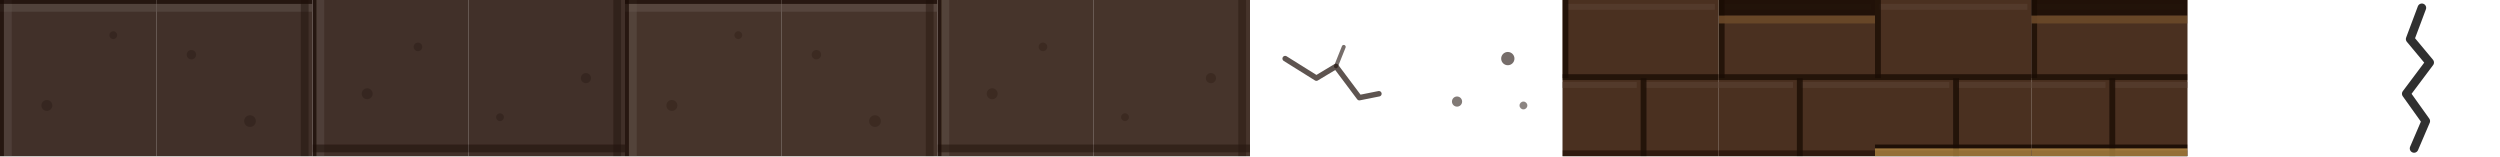
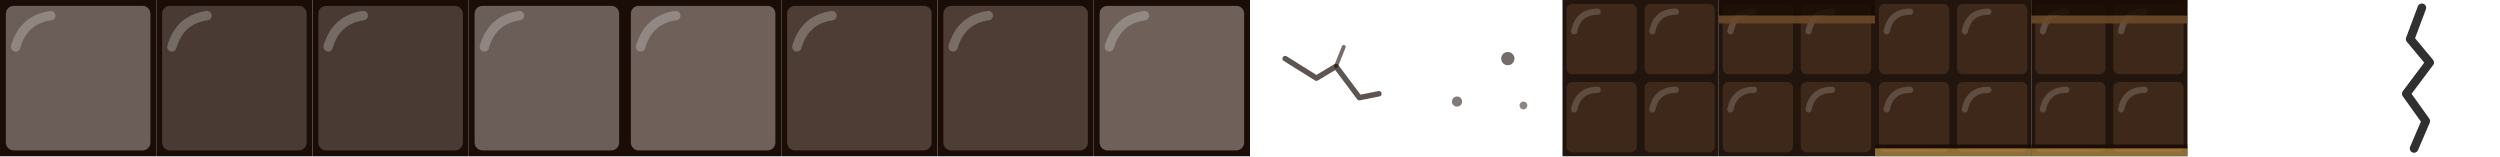
<svg xmlns="http://www.w3.org/2000/svg" viewBox="0 0 640 40" shape-rendering="geometricPrecision">
  <defs>
    <clipPath id="cell">
      <rect x="0" y="0" width="40" height="40" />
    </clipPath>
  </defs>
  <g transform="translate(0,0)" clip-path="url(#cell)">
-     <rect x="0" y="0" width="40" height="40" fill="#413029" />
-     <rect x="0" y="1" width="40" height="2" fill="#5e504a" opacity="0.55" />
-     <rect x="1" y="0" width="2" height="40" fill="#5e504a" opacity="0.45" />
-     <rect x="0" y="0" width="40" height="1" fill="#1a0c06" opacity="0.7" />
-     <rect x="0" y="0" width="1" height="40" fill="#1a0c06" opacity="0.7" />
-     <circle cx="12" cy="27" r="1.4" fill="#22140e" opacity="0.35" />
-     <circle cx="29" cy="9" r="1.0" fill="#22140e" opacity="0.35" />
+     <rect x="0" y="0" width="40" height="40" fill="#1a0c06" />
+     <rect x="1.5" y="1.5" width="37" height="37" rx="2" fill="#6b5e59" />
+     <path d="M4 12 Q6 5 13 4" fill="none" stroke="#ada6a3" stroke-width="2.4" stroke-linecap="round" opacity="0.55" />
  </g>
  <g transform="translate(40,0)" clip-path="url(#cell)">
-     <rect x="0" y="0" width="40" height="40" fill="#413029" />
-     <rect x="0" y="1" width="40" height="2" fill="#5e504a" opacity="0.55" />
-     <rect x="37" y="0" width="2" height="40" fill="#22140e" opacity="0.5" />
-     <rect x="0" y="0" width="40" height="1" fill="#1a0c06" opacity="0.7" />
-     <circle cx="9" cy="14" r="1.2" fill="#22140e" opacity="0.35" />
-     <circle cx="24" cy="31" r="1.5" fill="#22140e" opacity="0.35" />
+     <rect x="0" y="0" width="40" height="40" fill="#1a0c06" />
+     <rect x="1.5" y="1.5" width="37" height="37" rx="2" fill="#493a33" />
+     <path d="M4 12 Q6 5 13 4" fill="none" stroke="#9a928e" stroke-width="2.4" stroke-linecap="round" opacity="0.55" />
  </g>
  <g transform="translate(80,0)" clip-path="url(#cell)">
-     <rect x="0" y="0" width="40" height="40" fill="#413029" />
-     <rect x="1" y="0" width="2" height="40" fill="#5e504a" opacity="0.45" />
-     <rect x="0" y="37" width="40" height="2" fill="#22140e" opacity="0.6" />
-     <rect x="0" y="0" width="1" height="40" fill="#1a0c06" opacity="0.7" />
-     <circle cx="27" cy="12" r="1.1" fill="#22140e" opacity="0.35" />
-     <circle cx="14" cy="24" r="1.4" fill="#22140e" opacity="0.35" />
+     <rect x="0" y="0" width="40" height="40" fill="#1a0c06" />
+     <rect x="1.5" y="1.5" width="37" height="37" rx="2" fill="#493a33" />
+     <path d="M4 12 Q6 5 13 4" fill="none" stroke="#9a928e" stroke-width="2.4" stroke-linecap="round" opacity="0.55" />
  </g>
  <g transform="translate(120,0)" clip-path="url(#cell)">
-     <rect x="0" y="0" width="40" height="40" fill="#413029" />
-     <rect x="0" y="37" width="40" height="2" fill="#22140e" opacity="0.6" />
-     <rect x="37" y="0" width="2" height="40" fill="#22140e" opacity="0.5" />
-     <circle cx="8" cy="30" r="1.0" fill="#22140e" opacity="0.35" />
-     <circle cx="30" cy="20" r="1.3" fill="#22140e" opacity="0.35" />
+     <rect x="0" y="0" width="40" height="40" fill="#1a0c06" />
+     <rect x="1.5" y="1.5" width="37" height="37" rx="2" fill="#6b5e59" />
+     <path d="M4 12 Q6 5 13 4" fill="none" stroke="#ada6a3" stroke-width="2.4" stroke-linecap="round" opacity="0.55" />
  </g>
  <g transform="translate(160,0)" clip-path="url(#cell)">
-     <rect x="0" y="0" width="40" height="40" fill="#46342b" />
-     <rect x="0" y="1" width="40" height="2" fill="#63544c" opacity="0.55" />
-     <rect x="1" y="0" width="2" height="40" fill="#63544c" opacity="0.45" />
-     <rect x="0" y="0" width="40" height="1" fill="#1a0c06" opacity="0.7" />
-     <rect x="0" y="0" width="1" height="40" fill="#1a0c06" opacity="0.7" />
-     <circle cx="12" cy="27" r="1.4" fill="#27170f" opacity="0.35" />
-     <circle cx="29" cy="9" r="1.0" fill="#27170f" opacity="0.35" />
+     <rect x="0" y="0" width="40" height="40" fill="#1a0c06" />
+     <rect x="1.5" y="1.5" width="37" height="37" rx="2" fill="#6f615a" />
+     <path d="M4 12 Q6 5 13 4" fill="none" stroke="#afa8a4" stroke-width="2.4" stroke-linecap="round" opacity="0.55" />
  </g>
  <g transform="translate(200,0)" clip-path="url(#cell)">
-     <rect x="0" y="0" width="40" height="40" fill="#46342b" />
-     <rect x="0" y="1" width="40" height="2" fill="#63544c" opacity="0.55" />
-     <rect x="37" y="0" width="2" height="40" fill="#27170f" opacity="0.5" />
-     <rect x="0" y="0" width="40" height="1" fill="#1a0c06" opacity="0.7" />
-     <circle cx="9" cy="14" r="1.2" fill="#27170f" opacity="0.35" />
-     <circle cx="24" cy="31" r="1.5" fill="#27170f" opacity="0.35" />
+     <rect x="0" y="0" width="40" height="40" fill="#1a0c06" />
+     <rect x="1.5" y="1.5" width="37" height="37" rx="2" fill="#4e3d34" />
+     <path d="M4 12 Q6 5 13 4" fill="none" stroke="#9d948f" stroke-width="2.4" stroke-linecap="round" opacity="0.55" />
  </g>
  <g transform="translate(240,0)" clip-path="url(#cell)">
-     <rect x="0" y="0" width="40" height="40" fill="#46342b" />
-     <rect x="1" y="0" width="2" height="40" fill="#63544c" opacity="0.45" />
-     <rect x="0" y="37" width="40" height="2" fill="#27170f" opacity="0.6" />
-     <rect x="0" y="0" width="1" height="40" fill="#1a0c06" opacity="0.7" />
-     <circle cx="27" cy="12" r="1.1" fill="#27170f" opacity="0.35" />
-     <circle cx="14" cy="24" r="1.4" fill="#27170f" opacity="0.35" />
+     <rect x="0" y="0" width="40" height="40" fill="#1a0c06" />
+     <rect x="1.5" y="1.5" width="37" height="37" rx="2" fill="#4e3d34" />
+     <path d="M4 12 Q6 5 13 4" fill="none" stroke="#9d948f" stroke-width="2.4" stroke-linecap="round" opacity="0.55" />
  </g>
  <g transform="translate(280,0)" clip-path="url(#cell)">
-     <rect x="0" y="0" width="40" height="40" fill="#46342b" />
-     <rect x="0" y="37" width="40" height="2" fill="#27170f" opacity="0.6" />
-     <rect x="37" y="0" width="2" height="40" fill="#27170f" opacity="0.5" />
-     <circle cx="8" cy="30" r="1.0" fill="#27170f" opacity="0.35" />
-     <circle cx="30" cy="20" r="1.3" fill="#27170f" opacity="0.35" />
+     <rect x="0" y="0" width="40" height="40" fill="#1a0c06" />
+     <rect x="1.5" y="1.5" width="37" height="37" rx="2" fill="#6f615a" />
+     <path d="M4 12 Q6 5 13 4" fill="none" stroke="#afa8a4" stroke-width="2.4" stroke-linecap="round" opacity="0.55" />
  </g>
  <g transform="translate(320,0)" clip-path="url(#cell)">
    <polyline points="9,15 17,20 22,17 28,25 33,24" fill="none" stroke="#1a0c06" stroke-width="1.4" stroke-linecap="round" stroke-linejoin="round" opacity="0.7" />
    <polyline points="22,17 24,12" fill="none" stroke="#1a0c06" stroke-width="1" stroke-linecap="round" opacity="0.6" />
  </g>
  <g transform="translate(360,0)" clip-path="url(#cell)">
    <circle cx="26" cy="15" r="1.7" fill="#1a0c06" opacity="0.6" />
    <circle cx="13" cy="26" r="1.3" fill="#1a0c06" opacity="0.55" />
    <circle cx="30" cy="27" r="1.0" fill="#1a0c06" opacity="0.5" />
  </g>
  <g transform="translate(400,0)" clip-path="url(#cell)">
-     <rect x="0" y="0" width="40" height="40" fill="#4a3020" />
-     <rect x="1" y="1" width="38" height="1.5" fill="#5c4436" opacity="0.5" />
-     <rect x="21" y="21" width="38" height="1.5" fill="#5c4436" opacity="0.5" />
-     <rect x="-19" y="21" width="38" height="1.5" fill="#5c4436" opacity="0.5" />
-     <rect x="0" y="19" width="40" height="1.5" fill="#1a0c04" opacity="0.8" />
-     <rect x="0" y="0" width="1.5" height="20" fill="#1a0c04" opacity="0.8" />
-     <rect x="20" y="20" width="1.5" height="20" fill="#1a0c04" opacity="0.8" />
-     <rect x="0" y="38.5" width="40" height="1.5" fill="#1a0c04" opacity="0.6" />
+     <rect x="0" y="0" width="40" height="40" fill="#21150e" />
+     <rect x="1" y="1" width="18" height="18" rx="1.5" fill="#3e281a" />
+     <path d="M3 8 Q4 3 9 3" fill="none" stroke="#7f7167" stroke-width="1.6" stroke-linecap="round" opacity="0.5" />
+     <rect x="1" y="21" width="18" height="18" rx="1.5" fill="#3e281a" />
+     <path d="M3 28 Q4 23 9 23" fill="none" stroke="#7f7167" stroke-width="1.6" stroke-linecap="round" opacity="0.5" />
+     <rect x="21" y="1" width="18" height="18" rx="1.5" fill="#3e281a" />
+     <path d="M23 8 Q24 3 29 3" fill="none" stroke="#7f7167" stroke-width="1.6" stroke-linecap="round" opacity="0.5" />
+     <rect x="21" y="21" width="18" height="18" rx="1.5" fill="#3e281a" />
+     <path d="M23 28 Q24 23 29 23" fill="none" stroke="#7f7167" stroke-width="1.6" stroke-linecap="round" opacity="0.5" />
  </g>
  <g transform="translate(440,0)" clip-path="url(#cell)">
-     <rect x="0" y="0" width="40" height="40" fill="#4a3020" />
-     <rect x="1" y="1" width="38" height="1.5" fill="#5c4436" opacity="0.5" />
-     <rect x="21" y="21" width="38" height="1.5" fill="#5c4436" opacity="0.5" />
-     <rect x="-19" y="21" width="38" height="1.5" fill="#5c4436" opacity="0.5" />
-     <rect x="0" y="19" width="40" height="1.5" fill="#1a0c04" opacity="0.8" />
-     <rect x="0" y="0" width="1.5" height="20" fill="#1a0c04" opacity="0.8" />
-     <rect x="20" y="20" width="1.5" height="20" fill="#1a0c04" opacity="0.8" />
-     <rect x="0" y="38.5" width="40" height="1.5" fill="#1a0c04" opacity="0.6" />
+     <rect x="0" y="0" width="40" height="40" fill="#21150e" />
+     <rect x="1" y="1" width="18" height="18" rx="1.5" fill="#3e281a" />
+     <path d="M3 8 Q4 3 9 3" fill="none" stroke="#7f7167" stroke-width="1.6" stroke-linecap="round" opacity="0.5" />
+     <rect x="1" y="21" width="18" height="18" rx="1.5" fill="#3e281a" />
+     <path d="M3 28 Q4 23 9 23" fill="none" stroke="#7f7167" stroke-width="1.6" stroke-linecap="round" opacity="0.5" />
+     <rect x="21" y="1" width="18" height="18" rx="1.5" fill="#3e281a" />
+     <path d="M23 8 Q24 3 29 3" fill="none" stroke="#7f7167" stroke-width="1.6" stroke-linecap="round" opacity="0.5" />
+     <rect x="21" y="21" width="18" height="18" rx="1.5" fill="#3e281a" />
+     <path d="M23 28 Q24 23 29 23" fill="none" stroke="#7f7167" stroke-width="1.6" stroke-linecap="round" opacity="0.5" />
    <rect x="0" y="0" width="40" height="4" fill="#1a0c04" opacity="0.85" />
    <rect x="0" y="4" width="40" height="2" fill="#6a4828" opacity="0.9" />
  </g>
  <g transform="translate(480,0)" clip-path="url(#cell)">
-     <rect x="0" y="0" width="40" height="40" fill="#4a3020" />
-     <rect x="1" y="1" width="38" height="1.5" fill="#5c4436" opacity="0.5" />
-     <rect x="21" y="21" width="38" height="1.5" fill="#5c4436" opacity="0.5" />
-     <rect x="-19" y="21" width="38" height="1.5" fill="#5c4436" opacity="0.5" />
-     <rect x="0" y="19" width="40" height="1.5" fill="#1a0c04" opacity="0.8" />
-     <rect x="0" y="0" width="1.5" height="20" fill="#1a0c04" opacity="0.8" />
-     <rect x="20" y="20" width="1.5" height="20" fill="#1a0c04" opacity="0.8" />
-     <rect x="0" y="38.5" width="40" height="1.5" fill="#1a0c04" opacity="0.6" />
+     <rect x="0" y="0" width="40" height="40" fill="#21150e" />
+     <rect x="1" y="1" width="18" height="18" rx="1.5" fill="#3e281a" />
+     <path d="M3 8 Q4 3 9 3" fill="none" stroke="#7f7167" stroke-width="1.6" stroke-linecap="round" opacity="0.5" />
+     <rect x="1" y="21" width="18" height="18" rx="1.5" fill="#3e281a" />
+     <path d="M3 28 Q4 23 9 23" fill="none" stroke="#7f7167" stroke-width="1.6" stroke-linecap="round" opacity="0.5" />
+     <rect x="21" y="1" width="18" height="18" rx="1.5" fill="#3e281a" />
+     <path d="M23 8 Q24 3 29 3" fill="none" stroke="#7f7167" stroke-width="1.6" stroke-linecap="round" opacity="0.5" />
+     <rect x="21" y="21" width="18" height="18" rx="1.5" fill="#3e281a" />
+     <path d="M23 28 Q24 23 29 23" fill="none" stroke="#7f7167" stroke-width="1.6" stroke-linecap="round" opacity="0.5" />
    <rect x="0" y="37" width="40" height="1" fill="#1a0c04" opacity="0.9" />
    <rect x="0" y="38" width="40" height="2" fill="#d8a850" opacity="0.6" />
  </g>
  <g transform="translate(520,0)" clip-path="url(#cell)">
-     <rect x="0" y="0" width="40" height="40" fill="#4a3020" />
-     <rect x="1" y="1" width="38" height="1.5" fill="#5c4436" opacity="0.5" />
-     <rect x="21" y="21" width="38" height="1.5" fill="#5c4436" opacity="0.5" />
-     <rect x="-19" y="21" width="38" height="1.5" fill="#5c4436" opacity="0.5" />
-     <rect x="0" y="19" width="40" height="1.5" fill="#1a0c04" opacity="0.8" />
-     <rect x="0" y="0" width="1.5" height="20" fill="#1a0c04" opacity="0.8" />
-     <rect x="20" y="20" width="1.5" height="20" fill="#1a0c04" opacity="0.8" />
-     <rect x="0" y="38.5" width="40" height="1.5" fill="#1a0c04" opacity="0.6" />
+     <rect x="0" y="0" width="40" height="40" fill="#21150e" />
+     <rect x="1" y="1" width="18" height="18" rx="1.5" fill="#3e281a" />
+     <path d="M3 8 Q4 3 9 3" fill="none" stroke="#7f7167" stroke-width="1.6" stroke-linecap="round" opacity="0.5" />
+     <rect x="1" y="21" width="18" height="18" rx="1.5" fill="#3e281a" />
+     <path d="M3 28 Q4 23 9 23" fill="none" stroke="#7f7167" stroke-width="1.6" stroke-linecap="round" opacity="0.5" />
+     <rect x="21" y="1" width="18" height="18" rx="1.5" fill="#3e281a" />
+     <path d="M23 8 Q24 3 29 3" fill="none" stroke="#7f7167" stroke-width="1.6" stroke-linecap="round" opacity="0.5" />
+     <rect x="21" y="21" width="18" height="18" rx="1.5" fill="#3e281a" />
+     <path d="M23 28 Q24 23 29 23" fill="none" stroke="#7f7167" stroke-width="1.6" stroke-linecap="round" opacity="0.5" />
    <rect x="0" y="0" width="40" height="4" fill="#1a0c04" opacity="0.85" />
    <rect x="0" y="4" width="40" height="2" fill="#6a4828" opacity="0.9" />
    <rect x="0" y="37" width="40" height="1" fill="#1a0c04" opacity="0.9" />
    <rect x="0" y="38" width="40" height="2" fill="#d8a850" opacity="0.6" />
  </g>
  <g transform="translate(560,0)" clip-path="url(#cell)">
    
  </g>
  <g transform="translate(600,0)" clip-path="url(#cell)">
    <polyline points="20,2 17,10 22,16 16,24 21,31 18,38" fill="none" stroke="#1a1a1a" stroke-width="2.2" stroke-linecap="round" stroke-linejoin="round" opacity="0.9" />
    <polyline points="17,10 11,13 M22,16 28,18 M16,24 10,27 M21,31 27,33" fill="none" stroke="#1a1a1a" stroke-width="1.4" stroke-linecap="round" opacity="0.8" />
  </g>
</svg>
